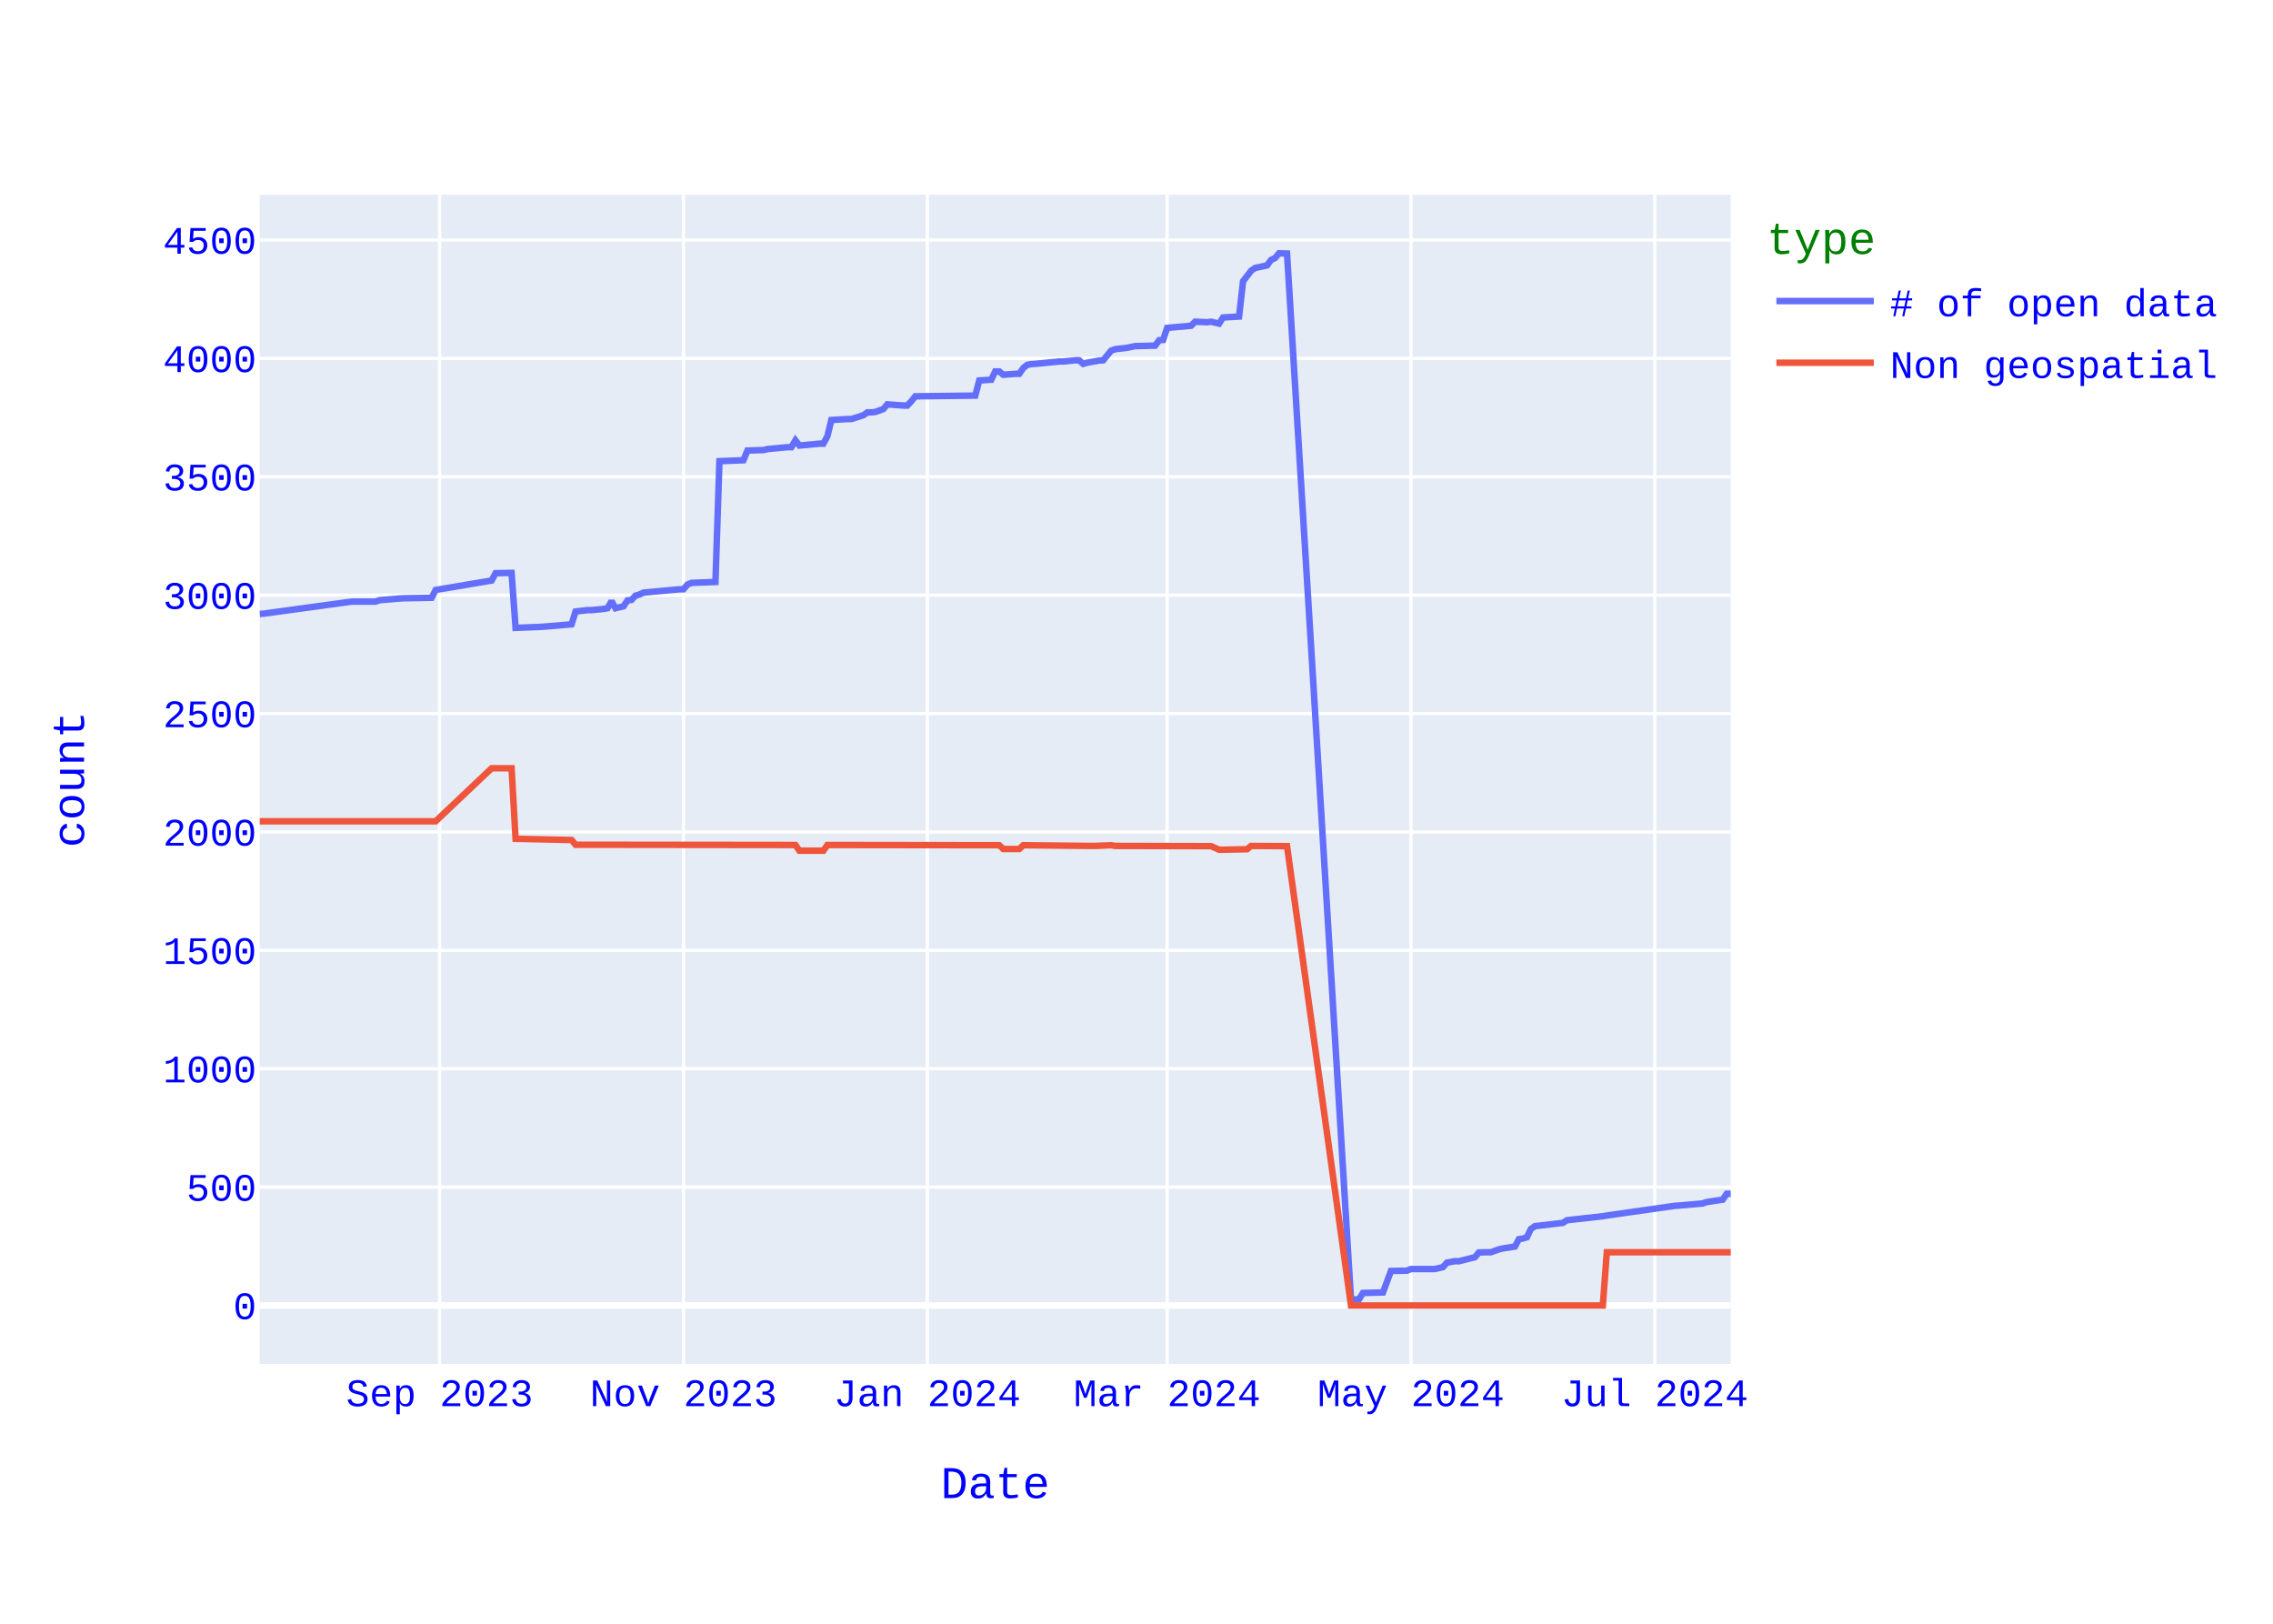
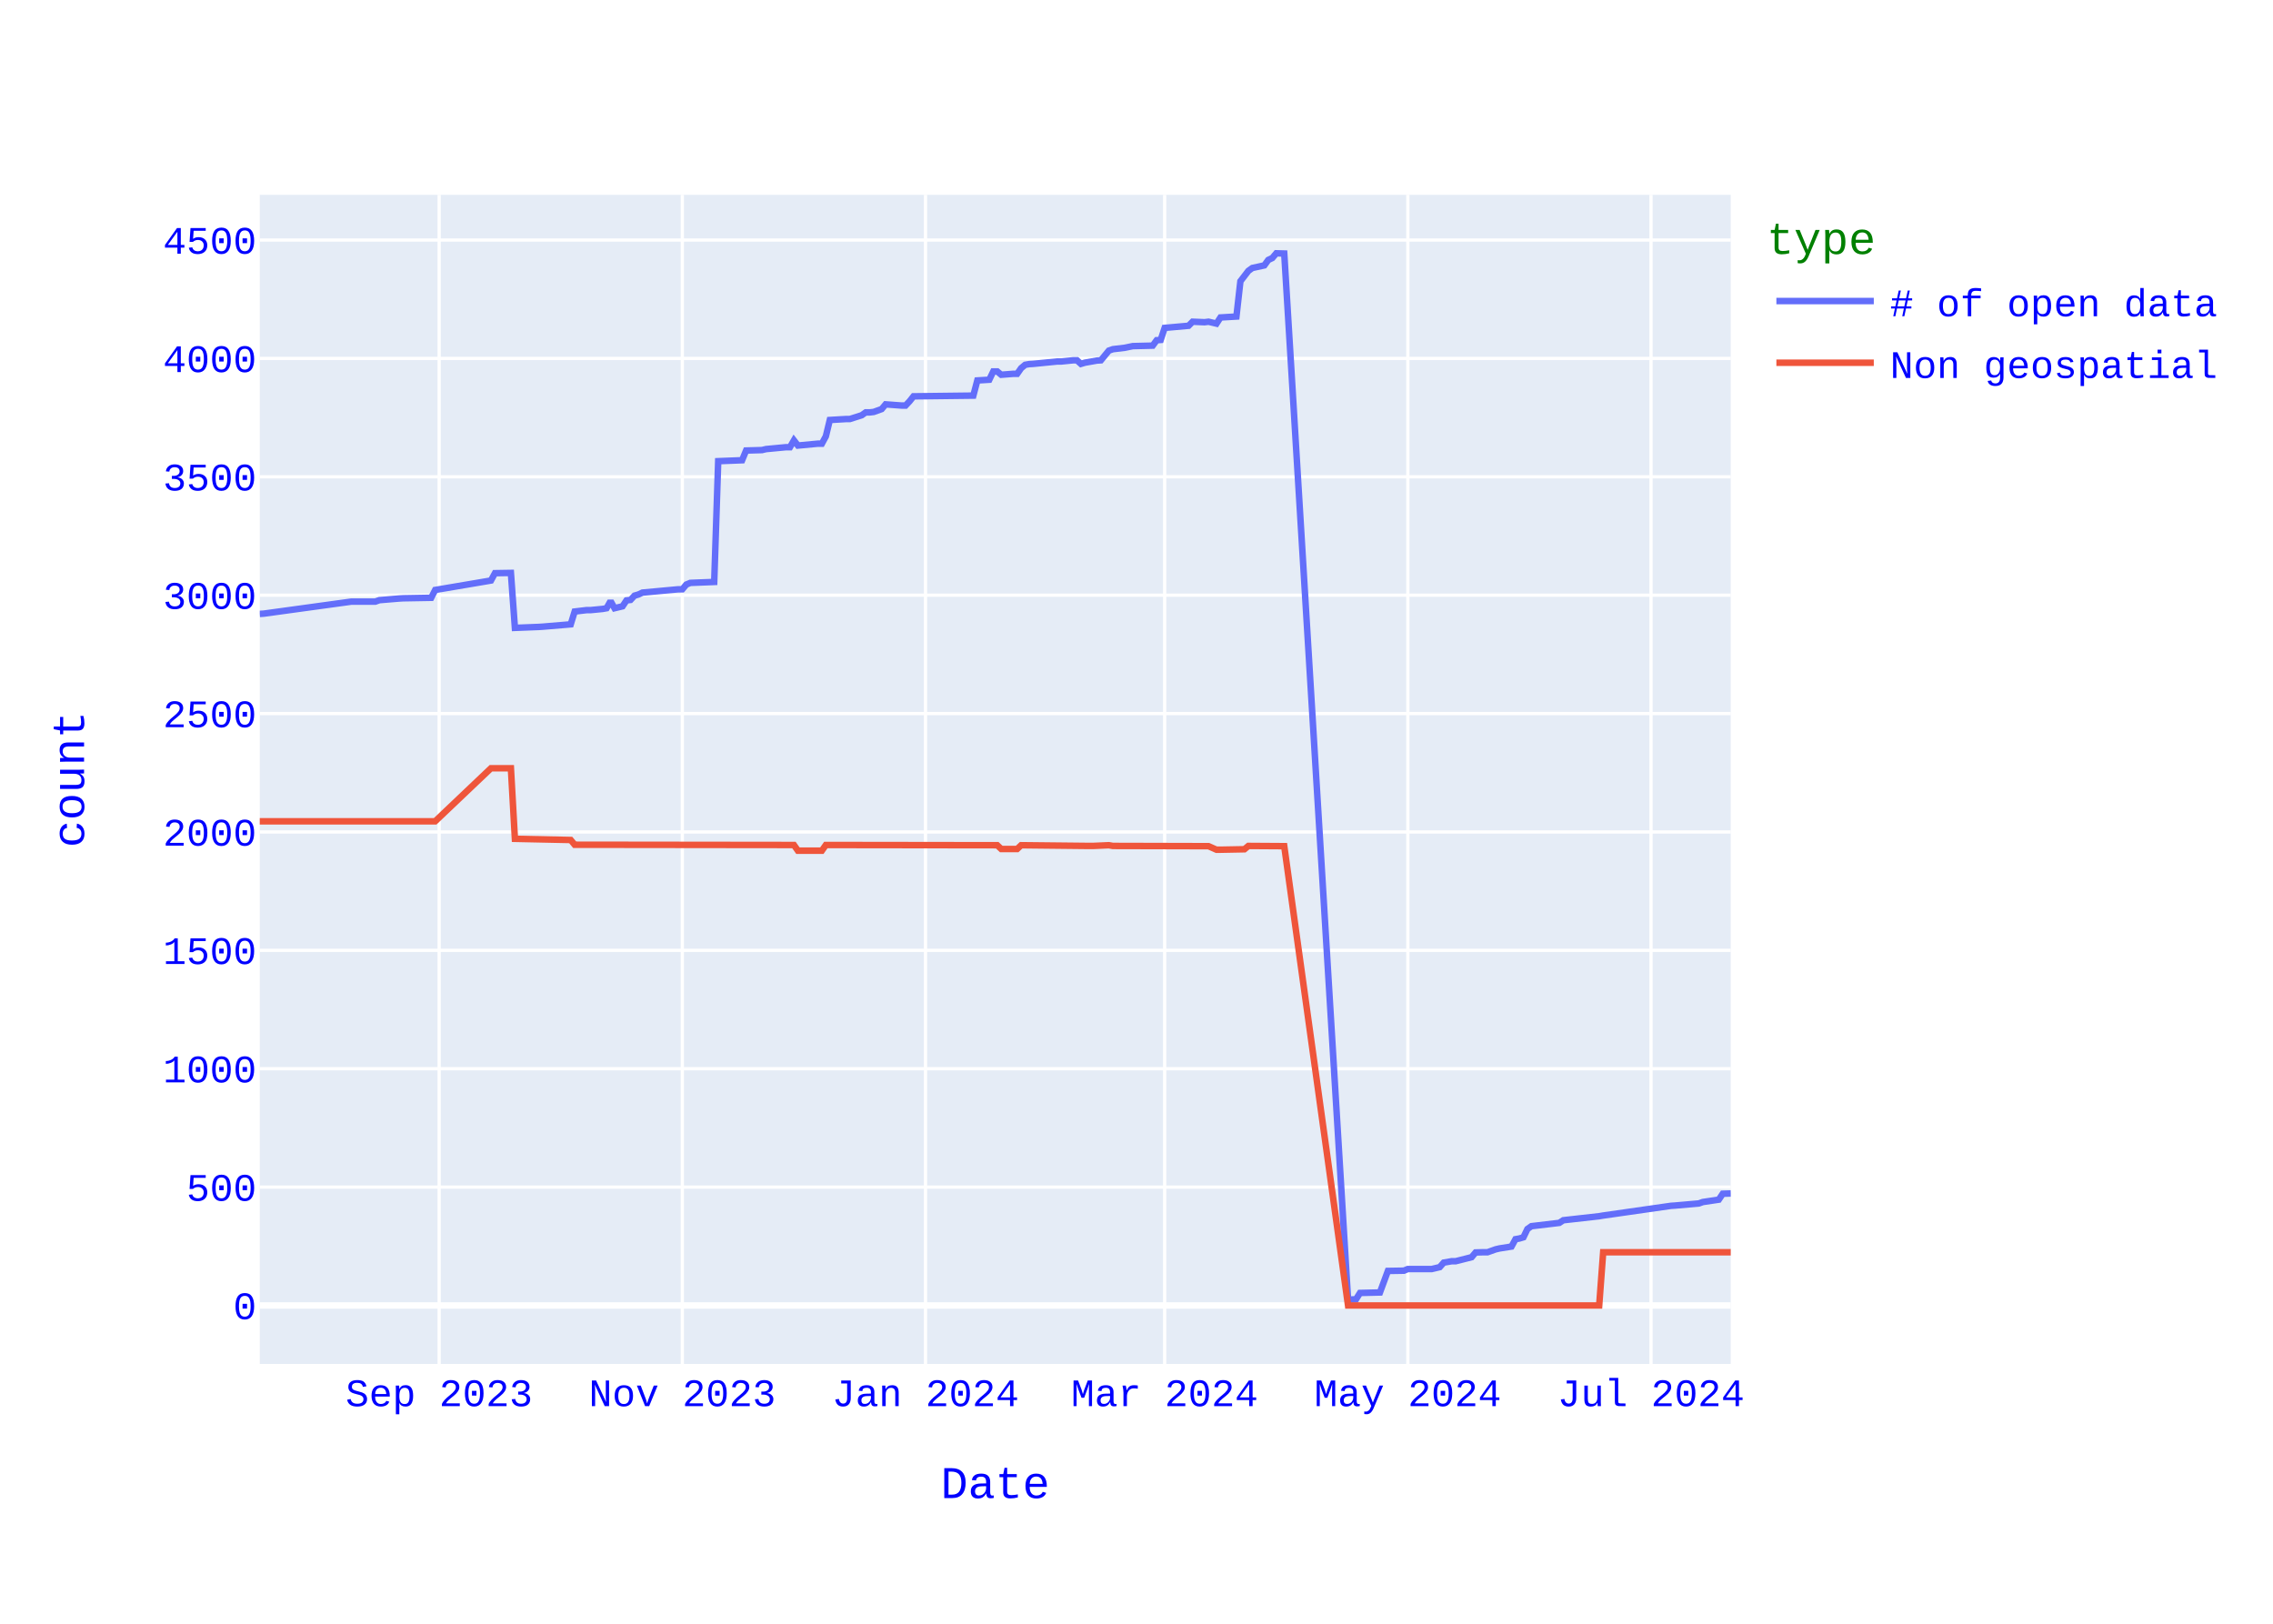
<svg xmlns="http://www.w3.org/2000/svg" class="main-svg" width="700" height="500" style="" viewBox="0 0 700 500">
  <rect x="0" y="0" width="700" height="500" style="fill: rgb(255, 255, 255); fill-opacity: 1;" />
-   <defs id="defs-9e03f8">
+   <defs id="defs-ff6017">
    <g class="clips">
-       <clipPath id="clip9e03f8xyplot" class="plotclip">
+       <clipPath id="clipff6017xyplot" class="plotclip">
        <rect width="453" height="360" />
      </clipPath>
-       <clipPath class="axesclip" id="clip9e03f8x">
+       <clipPath class="axesclip" id="clipff6017x">
        <rect x="80" y="0" width="453" height="500" />
      </clipPath>
-       <clipPath class="axesclip" id="clip9e03f8y">
+       <clipPath class="axesclip" id="clipff6017y">
        <rect x="0" y="60" width="700" height="360" />
      </clipPath>
-       <clipPath class="axesclip" id="clip9e03f8xy">
+       <clipPath class="axesclip" id="clipff6017xy">
        <rect x="80" y="60" width="453" height="360" />
      </clipPath>
    </g>
    <g class="gradients" />
    <g class="patterns" />
  </defs>
  <g class="bglayer">
    <rect class="bg" x="80" y="60" width="453" height="360" style="fill: rgb(229, 236, 246); fill-opacity: 1; stroke-width: 0;" />
  </g>
  <g class="layer-below">
    <g class="imagelayer" />
    <g class="shapelayer" />
  </g>
  <g class="cartesianlayer">
    <g class="subplot xy">
      <g class="layer-subplot">
        <g class="shapelayer" />
        <g class="imagelayer" />
      </g>
      <g class="minor-gridlayer">
        <g class="x" />
        <g class="y" />
      </g>
      <g class="gridlayer">
        <g class="x">
-           <path class="xgrid crisp" transform="translate(135.39,0)" d="M0,60v360" style="stroke: rgb(255, 255, 255); stroke-opacity: 1; stroke-width: 1px;" />
-           <path class="xgrid crisp" transform="translate(210.48,0)" d="M0,60v360" style="stroke: rgb(255, 255, 255); stroke-opacity: 1; stroke-width: 1px;" />
-           <path class="xgrid crisp" transform="translate(285.57,0)" d="M0,60v360" style="stroke: rgb(255, 255, 255); stroke-opacity: 1; stroke-width: 1px;" />
-           <path class="xgrid crisp" transform="translate(359.43,0)" d="M0,60v360" style="stroke: rgb(255, 255, 255); stroke-opacity: 1; stroke-width: 1px;" />
-           <path class="xgrid crisp" transform="translate(434.52,0)" d="M0,60v360" style="stroke: rgb(255, 255, 255); stroke-opacity: 1; stroke-width: 1px;" />
-           <path class="xgrid crisp" transform="translate(509.61,0)" d="M0,60v360" style="stroke: rgb(255, 255, 255); stroke-opacity: 1; stroke-width: 1px;" />
+           <path class="xgrid crisp" transform="translate(135.24,0)" d="M0,60v360" style="stroke: rgb(255, 255, 255); stroke-opacity: 1; stroke-width: 1px;" />
+           <path class="xgrid crisp" transform="translate(210.13,0)" d="M0,60v360" style="stroke: rgb(255, 255, 255); stroke-opacity: 1; stroke-width: 1px;" />
+           <path class="xgrid crisp" transform="translate(285.02,0)" d="M0,60v360" style="stroke: rgb(255, 255, 255); stroke-opacity: 1; stroke-width: 1px;" />
+           <path class="xgrid crisp" transform="translate(358.67,0)" d="M0,60v360" style="stroke: rgb(255, 255, 255); stroke-opacity: 1; stroke-width: 1px;" />
+           <path class="xgrid crisp" transform="translate(433.56,0)" d="M0,60v360" style="stroke: rgb(255, 255, 255); stroke-opacity: 1; stroke-width: 1px;" />
+           <path class="xgrid crisp" transform="translate(508.45,0)" d="M0,60v360" style="stroke: rgb(255, 255, 255); stroke-opacity: 1; stroke-width: 1px;" />
        </g>
        <g class="y">
          <path class="ygrid crisp" transform="translate(0,365.55)" d="M80,0h453" style="stroke: rgb(255, 255, 255); stroke-opacity: 1; stroke-width: 1px;" />
          <path class="ygrid crisp" transform="translate(0,329.09)" d="M80,0h453" style="stroke: rgb(255, 255, 255); stroke-opacity: 1; stroke-width: 1px;" />
          <path class="ygrid crisp" transform="translate(0,292.64)" d="M80,0h453" style="stroke: rgb(255, 255, 255); stroke-opacity: 1; stroke-width: 1px;" />
          <path class="ygrid crisp" transform="translate(0,256.19)" d="M80,0h453" style="stroke: rgb(255, 255, 255); stroke-opacity: 1; stroke-width: 1px;" />
          <path class="ygrid crisp" transform="translate(0,219.73)" d="M80,0h453" style="stroke: rgb(255, 255, 255); stroke-opacity: 1; stroke-width: 1px;" />
          <path class="ygrid crisp" transform="translate(0,183.28)" d="M80,0h453" style="stroke: rgb(255, 255, 255); stroke-opacity: 1; stroke-width: 1px;" />
          <path class="ygrid crisp" transform="translate(0,146.82)" d="M80,0h453" style="stroke: rgb(255, 255, 255); stroke-opacity: 1; stroke-width: 1px;" />
          <path class="ygrid crisp" transform="translate(0,110.37)" d="M80,0h453" style="stroke: rgb(255, 255, 255); stroke-opacity: 1; stroke-width: 1px;" />
          <path class="ygrid crisp" transform="translate(0,73.92)" d="M80,0h453" style="stroke: rgb(255, 255, 255); stroke-opacity: 1; stroke-width: 1px;" />
        </g>
      </g>
      <g class="zerolinelayer">
        <path class="yzl zl crisp" transform="translate(0,402)" d="M80,0h453" style="stroke: rgb(255, 255, 255); stroke-opacity: 1; stroke-width: 2px;" />
      </g>
      <path class="xlines-below" />
      <path class="ylines-below" />
      <g class="overlines-below" />
      <g class="xaxislayer-below" />
      <g class="yaxislayer-below" />
      <g class="overaxes-below" />
-       <g class="plot" transform="translate(80,60)" clip-path="url(#clip9e03f8xyplot)">
+       <g class="plot" transform="translate(80,60)" clip-path="url(#clipff6017xyplot)">
        <g class="scatterlayer mlayer">
-           <g class="trace scatter trace602463" style="stroke-miterlimit: 2; opacity: 1;">
+           <g class="trace scatter trace205361" style="stroke-miterlimit: 2; opacity: 1;">
            <g class="fills" />
            <g class="errorbars" />
            <g class="lines">
-               <path class="js-line" d="M453,307.59L451.77,307.59L450.54,309.41L445.61,310.14L444.38,310.58L437,311.23L435.77,311.31L414.84,314.3L413.61,314.51L402.53,315.75L401.3,316.56L392.68,317.58L391.45,318.45L390.22,321L388.99,321.37L387.76,321.59L386.53,323.85L382.83,324.43L381.6,324.72L379.14,325.6L377.91,325.6L375.45,325.67L374.22,327.13L369.29,328.37L368.06,328.37L365.6,328.8L364.37,330.19L361.91,330.77L360.68,330.77L354.52,330.77L353.29,331.28L348.37,331.36L345.9,337.99L339.75,338.14L338.52,340.1L336.06,340.18L316.36,18.07L313.9,18L312.67,19.46L311.44,20.04L310.21,21.72L306.51,22.52L305.28,23.4L302.82,26.6L301.59,37.47L296.67,37.76L295.43,39.65L292.97,39.07L291.74,39.22L288.05,39.07L286.82,40.31L279.43,40.97L278.2,44.68L276.97,44.76L275.74,46.43L269.58,46.58L267.12,47.09L263.43,47.53L262.2,47.96L259.74,50.95L258.51,51.03L254.81,51.68L253.58,52.05L252.35,50.95L251.12,50.95L247.43,51.32L246.2,51.32L238.81,52.05L237.58,52.12L236.35,52.34L235.12,53.36L233.89,55.11L232.65,55.11L228.96,55.4L227.73,54.38L226.5,54.38L225.27,56.93L221.58,57.15L220.35,61.82L201.88,62.04L200.65,63.57L199.42,64.88L198.19,64.88L193.26,64.51L192.03,65.97L189.57,66.85L188.34,66.99L187.11,66.99L185.88,67.87L182.18,69.04L180.95,69.04L176.03,69.33L174.8,74.36L173.57,76.62L172.34,76.62L166.18,77.2L164.95,75.6L163.72,77.71L162.49,77.71L156.33,78.29L155.1,78.59L150.18,78.73L148.95,81.72L141.56,82.01L140.33,119.2L132.95,119.49L131.71,120L130.48,121.46L129.25,121.46L118.17,122.48L116.94,123.06L115.71,123.42L114.48,124.74L113.25,124.88L112.02,126.7L109.56,127.29L108.33,125.1L107.1,127.29L105.86,127.51L102.17,127.87L100.94,127.87L97.25,128.31L96.02,132.25L87.4,132.97L86.17,133.05L78.78,133.34L77.55,116.42L72.63,116.5L71.4,118.76L54.16,121.67L52.93,124.08L44.32,124.23L43.08,124.3L36.93,124.81L35.7,125.25L28.31,125.25L1.23,128.96L0,129.04" style="vector-effect: none; fill: none; stroke: rgb(99, 110, 250); stroke-opacity: 1; stroke-width: 2px; opacity: 1;" />
+               <path class="js-line" d="M453,307.51L450.54,307.59L449.32,309.41L444.41,310.14L443.18,310.58L435.81,311.23L434.59,311.31L413.72,314.3L412.49,314.51L401.44,315.75L400.21,316.56L391.62,317.58L390.39,318.45L389.16,321L387.93,321.37L386.71,321.59L385.48,323.85L381.8,324.43L380.57,324.72L378.11,325.6L376.89,325.6L374.43,325.67L373.2,327.13L368.29,328.37L367.07,328.37L364.61,328.8L363.38,330.19L360.93,330.77L359.7,330.77L353.56,330.77L352.33,331.28L347.42,331.36L344.97,337.99L338.83,338.14L337.6,340.1L335.15,340.18L315.5,18.07L313.05,18L311.82,19.46L310.59,20.04L309.37,21.72L305.68,22.52L304.46,23.4L302,26.6L300.77,37.47L295.86,37.76L294.63,39.65L292.18,39.07L290.95,39.22L287.27,39.07L286.04,40.31L278.67,40.97L277.45,44.68L276.22,44.76L274.99,46.43L268.85,46.58L266.4,47.09L262.72,47.53L261.49,47.96L259.03,50.95L257.8,51.03L254.12,51.68L252.89,52.05L251.67,50.95L250.44,50.95L246.76,51.32L245.53,51.32L238.16,52.05L236.93,52.12L235.71,52.34L234.48,53.36L233.25,55.11L232.02,55.11L228.34,55.4L227.11,54.38L225.89,54.38L224.66,56.93L220.98,57.15L219.75,61.82L201.33,62.04L200.11,63.57L198.88,64.88L197.65,64.88L192.74,64.51L191.51,65.97L189.06,66.85L187.83,66.99L186.6,66.99L185.37,67.87L181.69,69.04L180.46,69.04L175.55,69.33L174.33,74.36L173.1,76.62L171.87,76.62L165.73,77.2L164.5,75.6L163.28,77.71L162.05,77.71L155.91,78.29L154.68,78.59L149.77,78.73L148.54,81.72L141.18,82.01L139.95,119.2L132.59,119.49L131.36,120L130.13,121.46L128.9,121.46L117.85,122.48L116.63,123.06L115.4,123.42L114.17,124.74L112.94,124.88L111.72,126.7L109.26,127.29L108.03,125.1L106.8,127.29L105.58,127.51L101.89,127.87L100.67,127.87L96.98,128.31L95.76,132.25L87.16,132.97L85.93,133.05L78.57,133.34L77.34,116.42L72.43,116.5L71.2,118.76L54.02,121.67L52.79,124.08L44.2,124.23L42.97,124.3L36.83,124.81L35.6,125.25L28.24,125.25L1.23,128.96L0,129.04" style="vector-effect: none; fill: none; stroke: rgb(99, 110, 250); stroke-opacity: 1; stroke-width: 2px; opacity: 1;" />
            </g>
            <g class="points" />
            <g class="text" />
          </g>
-           <g class="trace scatter trace0e1773" style="stroke-miterlimit: 2; opacity: 1;">
+           <g class="trace scatter tracec529d0" style="stroke-miterlimit: 2; opacity: 1;">
            <g class="fills" />
            <g class="errorbars" />
            <g class="lines">
-               <path class="js-line" d="M453,325.6L414.84,325.6L413.61,342L336.06,342L316.36,200.56L305.28,200.49L304.05,201.51L296.67,201.65L295.43,201.65L292.97,200.56L291.74,200.56L263.43,200.49L262.2,200.27L257.27,200.49L256.04,200.49L235.12,200.27L233.89,201.43L228.96,201.43L227.73,200.27L174.8,200.2L173.57,201.95L166.18,201.95L164.95,200.2L97.25,200.12L96.02,198.66L78.78,198.3L77.55,176.57L71.4,176.57L54.16,192.9L0,192.9" style="vector-effect: none; fill: none; stroke: rgb(239, 85, 59); stroke-opacity: 1; stroke-width: 2px; opacity: 1;" />
+               <path class="js-line" d="M453,325.6L413.72,325.6L412.49,342L335.15,342L315.5,200.56L304.46,200.49L303.23,201.51L295.86,201.65L294.63,201.65L292.18,200.56L290.95,200.56L262.72,200.49L261.49,200.27L256.58,200.49L255.35,200.49L234.48,200.27L233.25,201.43L228.34,201.43L227.11,200.27L174.33,200.2L173.1,201.95L165.73,201.95L164.5,200.2L96.98,200.12L95.76,198.66L78.57,198.3L77.34,176.57L71.2,176.57L54.02,192.9L0,192.9" style="vector-effect: none; fill: none; stroke: rgb(239, 85, 59); stroke-opacity: 1; stroke-width: 2px; opacity: 1;" />
            </g>
            <g class="points" />
            <g class="text" />
          </g>
        </g>
      </g>
      <g class="overplot" />
      <path class="xlines-above crisp" d="M0,0" style="fill: none;" />
      <path class="ylines-above crisp" d="M0,0" style="fill: none;" />
      <g class="overlines-above" />
      <g class="xaxislayer-above">
        <g class="xtick">
-           <text text-anchor="middle" x="0" y="433" transform="translate(135.39,0)" style="font-family: 'Courier New'; font-size: 12px; fill: rgb(0, 0, 255); fill-opacity: 1; white-space: pre; opacity: 1;">Sep 2023</text>
-         </g>
-         <g class="xtick">
-           <text text-anchor="middle" x="0" y="433" style="font-family: 'Courier New'; font-size: 12px; fill: rgb(0, 0, 255); fill-opacity: 1; white-space: pre; opacity: 1;" transform="translate(210.48,0)">Nov 2023</text>
-         </g>
-         <g class="xtick">
-           <text text-anchor="middle" x="0" y="433" style="font-family: 'Courier New'; font-size: 12px; fill: rgb(0, 0, 255); fill-opacity: 1; white-space: pre; opacity: 1;" transform="translate(285.57,0)">Jan 2024</text>
-         </g>
-         <g class="xtick">
-           <text text-anchor="middle" x="0" y="433" style="font-family: 'Courier New'; font-size: 12px; fill: rgb(0, 0, 255); fill-opacity: 1; white-space: pre; opacity: 1;" transform="translate(359.43,0)">Mar 2024</text>
-         </g>
-         <g class="xtick">
-           <text text-anchor="middle" x="0" y="433" style="font-family: 'Courier New'; font-size: 12px; fill: rgb(0, 0, 255); fill-opacity: 1; white-space: pre; opacity: 1;" transform="translate(434.52,0)">May 2024</text>
-         </g>
-         <g class="xtick">
-           <text text-anchor="middle" x="0" y="433" style="font-family: 'Courier New'; font-size: 12px; fill: rgb(0, 0, 255); fill-opacity: 1; white-space: pre; opacity: 1;" transform="translate(509.61,0)">Jul 2024</text>
+           <text text-anchor="middle" x="0" y="433" transform="translate(135.24,0)" style="font-family: 'Courier New'; font-size: 12px; fill: rgb(0, 0, 255); fill-opacity: 1; white-space: pre; opacity: 1;">Sep 2023</text>
+         </g>
+         <g class="xtick">
+           <text text-anchor="middle" x="0" y="433" style="font-family: 'Courier New'; font-size: 12px; fill: rgb(0, 0, 255); fill-opacity: 1; white-space: pre; opacity: 1;" transform="translate(210.13,0)">Nov 2023</text>
+         </g>
+         <g class="xtick">
+           <text text-anchor="middle" x="0" y="433" style="font-family: 'Courier New'; font-size: 12px; fill: rgb(0, 0, 255); fill-opacity: 1; white-space: pre; opacity: 1;" transform="translate(285.02,0)">Jan 2024</text>
+         </g>
+         <g class="xtick">
+           <text text-anchor="middle" x="0" y="433" style="font-family: 'Courier New'; font-size: 12px; fill: rgb(0, 0, 255); fill-opacity: 1; white-space: pre; opacity: 1;" transform="translate(358.67,0)">Mar 2024</text>
+         </g>
+         <g class="xtick">
+           <text text-anchor="middle" x="0" y="433" style="font-family: 'Courier New'; font-size: 12px; fill: rgb(0, 0, 255); fill-opacity: 1; white-space: pre; opacity: 1;" transform="translate(433.56,0)">May 2024</text>
+         </g>
+         <g class="xtick">
+           <text text-anchor="middle" x="0" y="433" style="font-family: 'Courier New'; font-size: 12px; fill: rgb(0, 0, 255); fill-opacity: 1; white-space: pre; opacity: 1;" transform="translate(508.45,0)">Jul 2024</text>
        </g>
      </g>
      <g class="yaxislayer-above">
        <g class="ytick">
          <text text-anchor="end" x="79" y="4.2" transform="translate(0,402)" style="font-family: 'Courier New'; font-size: 12px; fill: rgb(0, 0, 255); fill-opacity: 1; white-space: pre; opacity: 1;">0</text>
        </g>
        <g class="ytick">
          <text text-anchor="end" x="79" y="4.2" style="font-family: 'Courier New'; font-size: 12px; fill: rgb(0, 0, 255); fill-opacity: 1; white-space: pre; opacity: 1;" transform="translate(0,365.55)">500</text>
        </g>
        <g class="ytick">
          <text text-anchor="end" x="79" y="4.2" style="font-family: 'Courier New'; font-size: 12px; fill: rgb(0, 0, 255); fill-opacity: 1; white-space: pre; opacity: 1;" transform="translate(0,329.09)">1000</text>
        </g>
        <g class="ytick">
          <text text-anchor="end" x="79" y="4.2" style="font-family: 'Courier New'; font-size: 12px; fill: rgb(0, 0, 255); fill-opacity: 1; white-space: pre; opacity: 1;" transform="translate(0,292.64)">1500</text>
        </g>
        <g class="ytick">
          <text text-anchor="end" x="79" y="4.2" style="font-family: 'Courier New'; font-size: 12px; fill: rgb(0, 0, 255); fill-opacity: 1; white-space: pre; opacity: 1;" transform="translate(0,256.19)">2000</text>
        </g>
        <g class="ytick">
          <text text-anchor="end" x="79" y="4.2" style="font-family: 'Courier New'; font-size: 12px; fill: rgb(0, 0, 255); fill-opacity: 1; white-space: pre; opacity: 1;" transform="translate(0,219.73)">2500</text>
        </g>
        <g class="ytick">
          <text text-anchor="end" x="79" y="4.2" style="font-family: 'Courier New'; font-size: 12px; fill: rgb(0, 0, 255); fill-opacity: 1; white-space: pre; opacity: 1;" transform="translate(0,183.28)">3000</text>
        </g>
        <g class="ytick">
          <text text-anchor="end" x="79" y="4.2" style="font-family: 'Courier New'; font-size: 12px; fill: rgb(0, 0, 255); fill-opacity: 1; white-space: pre; opacity: 1;" transform="translate(0,146.82)">3500</text>
        </g>
        <g class="ytick">
          <text text-anchor="end" x="79" y="4.2" style="font-family: 'Courier New'; font-size: 12px; fill: rgb(0, 0, 255); fill-opacity: 1; white-space: pre; opacity: 1;" transform="translate(0,110.37)">4000</text>
        </g>
        <g class="ytick">
          <text text-anchor="end" x="79" y="4.2" style="font-family: 'Courier New'; font-size: 12px; fill: rgb(0, 0, 255); fill-opacity: 1; white-space: pre; opacity: 1;" transform="translate(0,73.92)">4500</text>
        </g>
      </g>
      <g class="overaxes-above" />
    </g>
  </g>
  <g class="polarlayer" />
  <g class="smithlayer" />
  <g class="ternarylayer" />
  <g class="geolayer" />
  <g class="funnelarealayer" />
  <g class="pielayer" />
  <g class="iciclelayer" />
  <g class="treemaplayer" />
  <g class="sunburstlayer" />
  <g class="glimages" />
-   <defs id="topdefs-9e03f8">
+   <defs id="topdefs-ff6017">
    <g class="clips" />
-     <clipPath id="legend9e03f8">
+     <clipPath id="legendff6017">
      <rect width="146" height="67" x="0" y="0" />
    </clipPath>
  </defs>
  <g class="layer-above">
    <g class="imagelayer" />
    <g class="shapelayer" />
  </g>
  <g class="infolayer">
    <g class="legend" pointer-events="all" transform="translate(542.06,60)">
      <rect class="bg" shape-rendering="crispEdges" style="stroke: rgb(68, 68, 68); stroke-opacity: 1; fill: rgb(255, 255, 255); fill-opacity: 1; stroke-width: 0px;" width="146" height="67" x="0" y="0" />
-       <g class="scrollbox" transform="" clip-path="url(#legend9e03f8)">
+       <g class="scrollbox" transform="" clip-path="url(#legendff6017)">
        <text class="legendtitletext" text-anchor="start" x="2" y="18.2" style="font-family: 'Courier New'; font-size: 14px; fill: rgb(0, 128, 0); fill-opacity: 1; white-space: pre;">type</text>
        <g class="groups" transform="">
          <g class="traces" transform="translate(0,32.7)" style="opacity: 1;">
            <text class="legendtext" text-anchor="start" x="40" y="4.68" style="font-family: 'Courier New'; font-size: 12px; fill: rgb(0, 0, 255); fill-opacity: 1; white-space: pre;"># of open data</text>
            <g class="layers" style="opacity: 1;">
              <g class="legendfill" />
              <g class="legendlines">
                <path class="js-line" d="M5,0h30" style="fill: none; stroke: rgb(99, 110, 250); stroke-opacity: 1; stroke-width: 2px;" />
              </g>
              <g class="legendsymbols">
                <g class="legendpoints" />
              </g>
            </g>
            <rect class="legendtoggle" x="0" y="-9.5" width="140.828" height="19" style="fill: rgb(0, 0, 0); fill-opacity: 0;" />
          </g>
        </g>
        <g class="groups" transform="">
          <g class="traces" transform="translate(0,51.7)" style="opacity: 1;">
            <text class="legendtext" text-anchor="start" x="40" y="4.68" style="font-family: 'Courier New'; font-size: 12px; fill: rgb(0, 0, 255); fill-opacity: 1; white-space: pre;">Non geospatial</text>
            <g class="layers" style="opacity: 1;">
              <g class="legendfill" />
              <g class="legendlines">
                <path class="js-line" d="M5,0h30" style="fill: none; stroke: rgb(239, 85, 59); stroke-opacity: 1; stroke-width: 2px;" />
              </g>
              <g class="legendsymbols">
                <g class="legendpoints" />
              </g>
            </g>
            <rect class="legendtoggle" x="0" y="-9.5" width="140.828" height="19" style="fill: rgb(0, 0, 0); fill-opacity: 0;" />
          </g>
        </g>
      </g>
      <rect class="scrollbar" rx="20" ry="3" width="0" height="0" style="fill: rgb(128, 139, 164); fill-opacity: 1;" x="0" y="0" />
    </g>
    <g class="g-gtitle" />
    <g class="g-xtitle">
      <text class="xtitle" x="306.5" y="461.3" text-anchor="middle" style="font-family: 'Courier New'; font-size: 14px; fill: rgb(0, 0, 255); opacity: 1; font-weight: normal; white-space: pre;">Date</text>
    </g>
    <g class="g-ytitle">
      <text class="ytitle" transform="rotate(-90,25.8875,240)" x="25.888" y="240" text-anchor="middle" style="font-family: 'Courier New'; font-size: 14px; fill: rgb(0, 0, 255); opacity: 1; font-weight: normal; white-space: pre;">count</text>
    </g>
  </g>
</svg>
